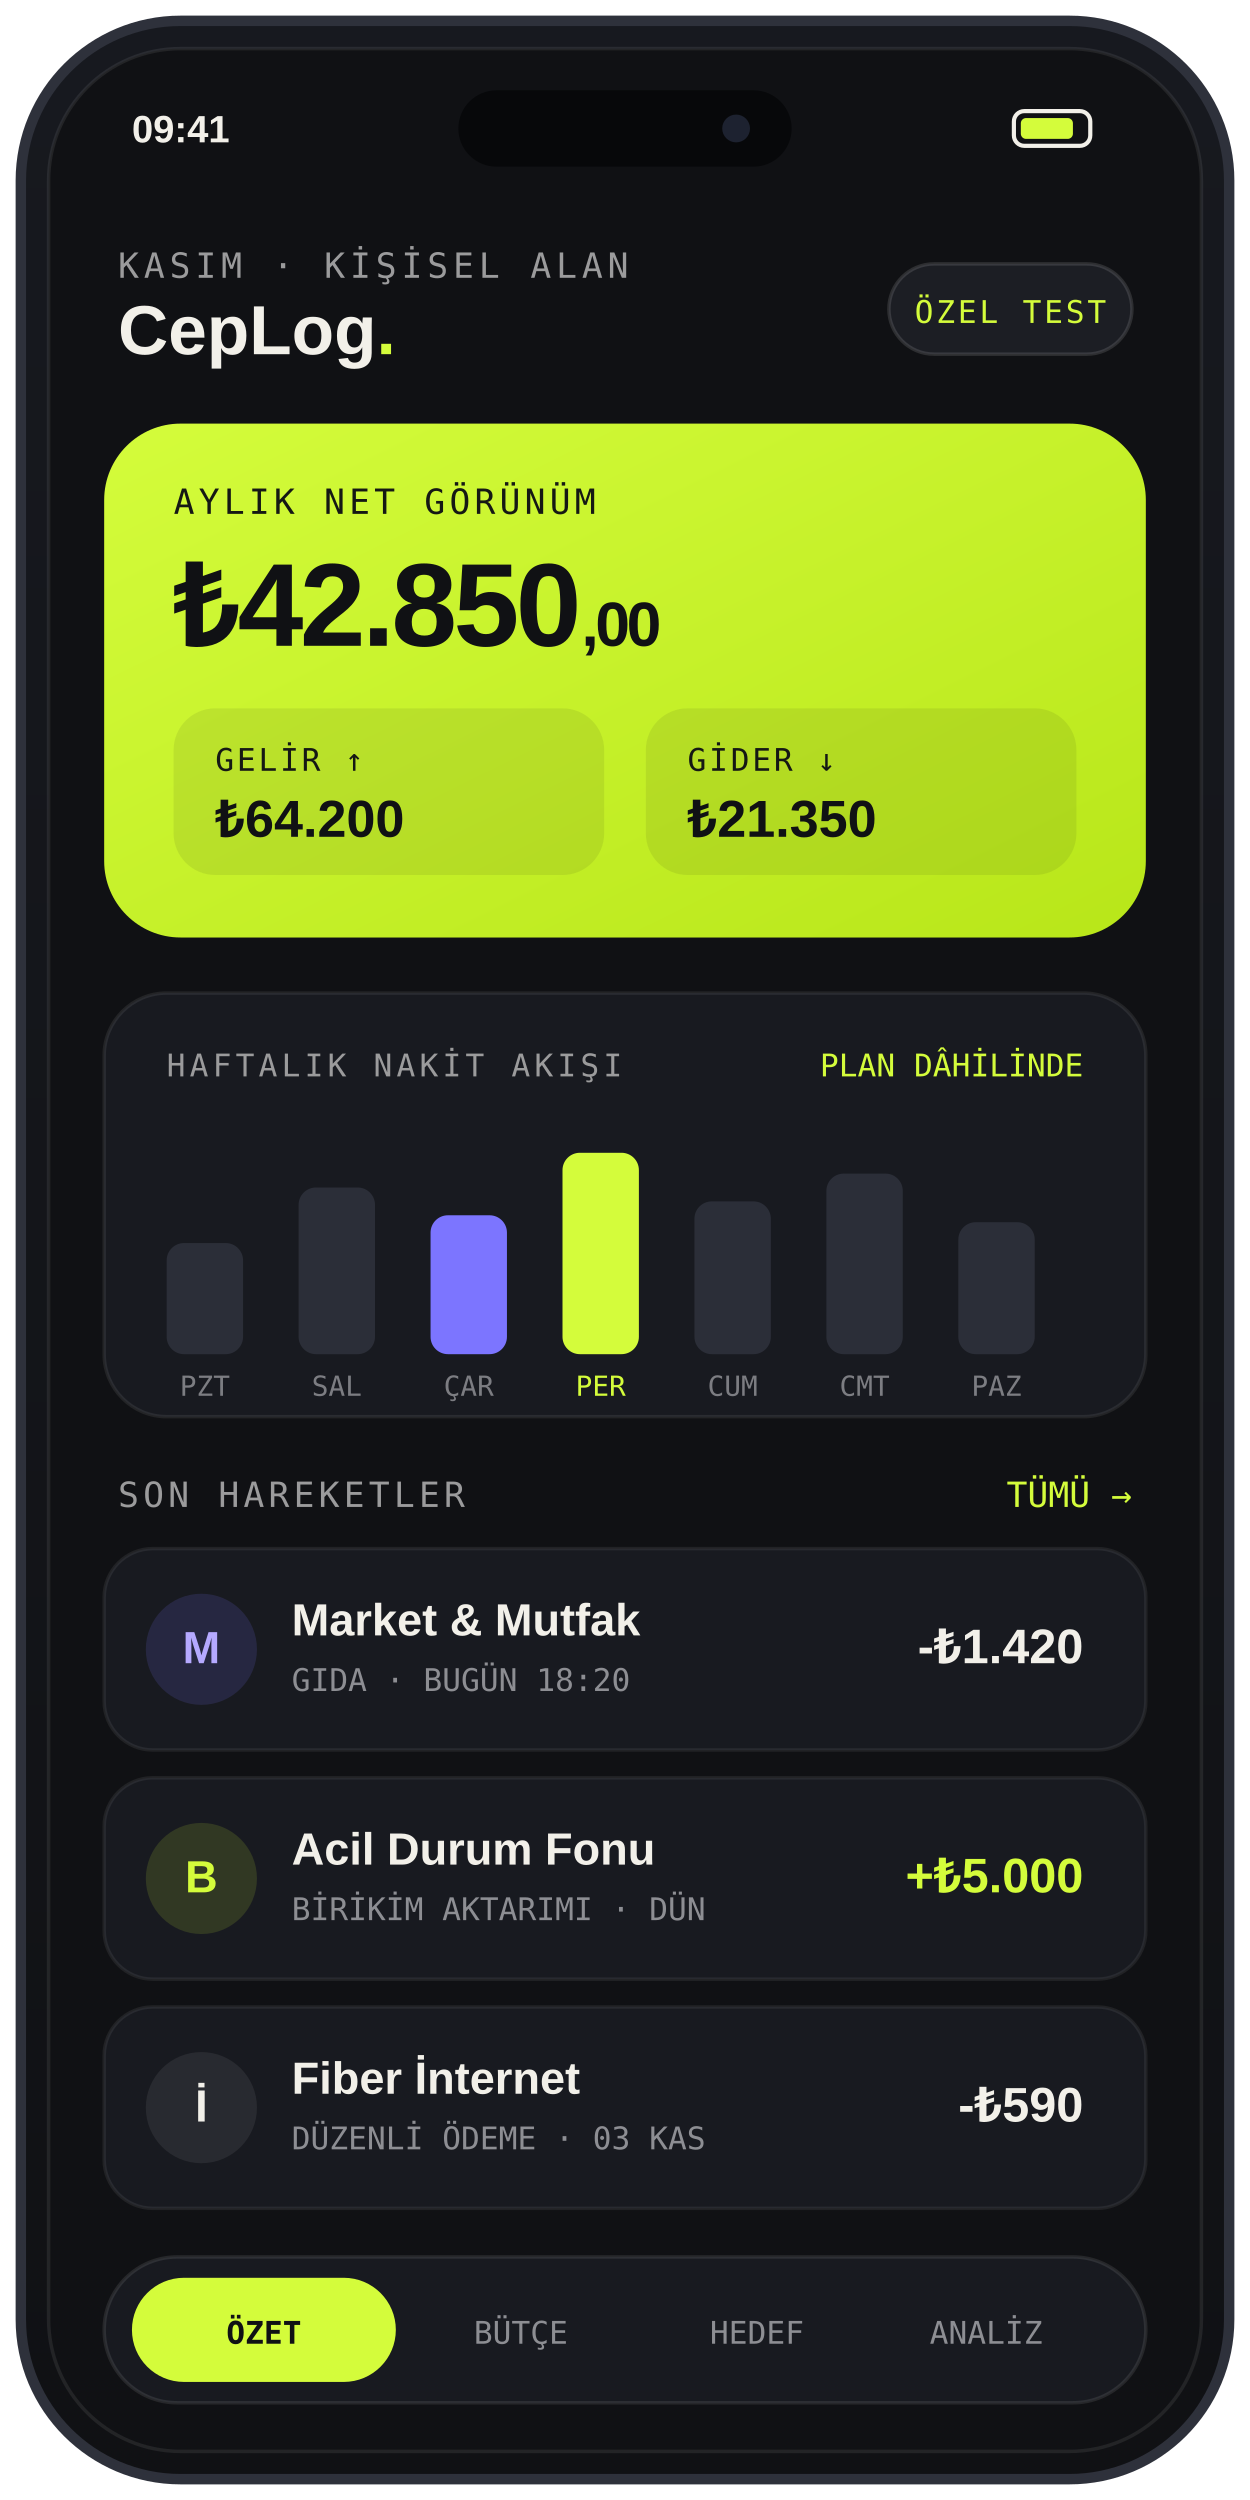
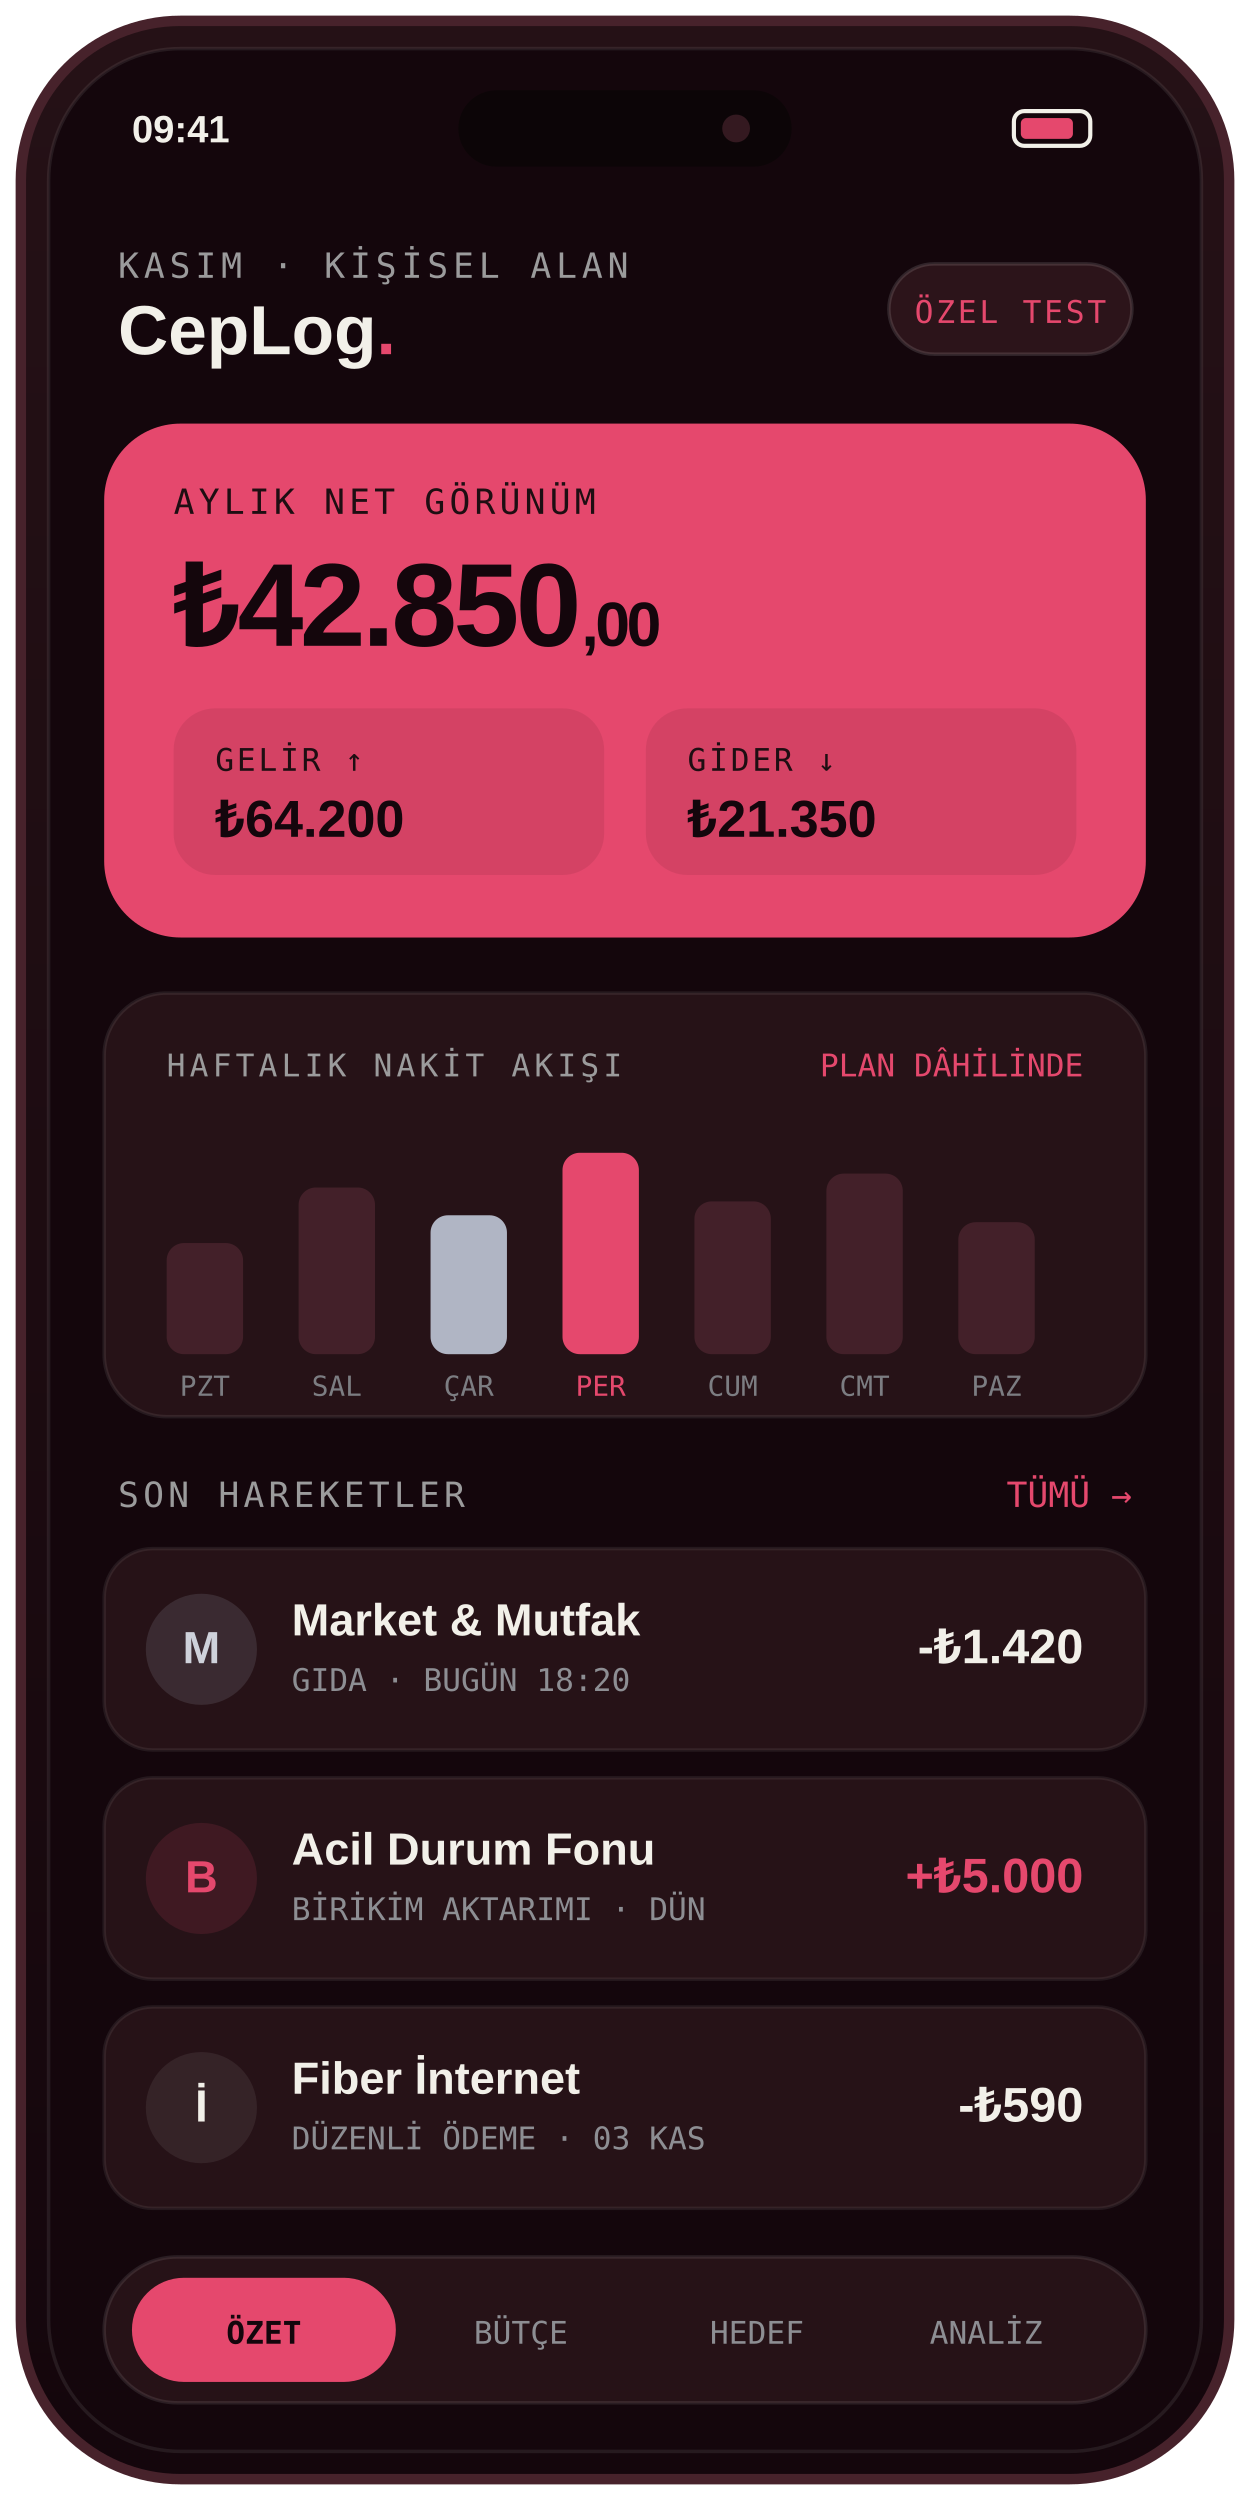
<svg xmlns="http://www.w3.org/2000/svg" viewBox="0 0 360 720" role="img" aria-labelledby="p1-title p1-desc">
  <defs>
    <linearGradient id="p1-bg" x1="0" y1="0" x2="0" y2="1">
-       <stop offset="0%" stop-color="#17191f" />
-       <stop offset="100%" stop-color="#101114" />
+       <stop offset="0%" stop-color="#251116" />
+       <stop offset="100%" stop-color="#14060c" />
    </linearGradient>
    <linearGradient id="p1-card" x1="0" y1="0" x2="1" y2="1">
-       <stop offset="0%" stop-color="#d4fc3b" />
-       <stop offset="100%" stop-color="#b8e619" />
+       <stop offset="0%" stop-color="#e5486d" />
+       <stop offset="100%" stop-color="#e5486d" />
    </linearGradient>
  </defs>
-   <rect x="6" y="6" width="348" height="708" rx="46" fill="url(#p1-bg)" stroke="#2e313b" stroke-width="3" />
-   <rect x="14" y="14" width="332" height="692" rx="38" fill="#101114" stroke="#ffffff14" stroke-width="1" />
-   <rect x="132" y="26" width="96" height="22" rx="11" fill="#07080a" />
-   <circle cx="212" cy="37" r="4" fill="#1d2230" />
-   <text x="38" y="41" fill="#f2f0e9" font-family="Manrope, Arial, sans-serif" font-size="11" font-weight="700">09:41</text>
+   <rect x="6" y="6" width="348" height="708" rx="46" fill="url(#p1-bg)" stroke="#47222b" stroke-width="3" />
+   <rect x="14" y="14" width="332" height="692" rx="38" fill="#14060c" stroke="#ffffff14" stroke-width="1" />
+   <rect x="132" y="26" width="96" height="22" rx="11" fill="#0c0507" />
+   <circle cx="212" cy="37" r="4" fill="#341920" />
+   <text x="38" y="41" fill="#f2f0e9" font-family="Montserrat, Arial, sans-serif" font-size="11" font-weight="700">09:41</text>
  <rect x="292" y="32" width="22" height="10" rx="3" fill="none" stroke="#f2f0e9" stroke-width="1.2" />
-   <rect x="294" y="34" width="15" height="6" rx="1.5" fill="#d4fc3b" />
-   <text x="34" y="80" fill="#9b9b9c" font-family="DM Mono, monospace" font-size="10" letter-spacing="1.4">KASIM · KİŞİSEL ALAN</text>
-   <text x="34" y="102" fill="#f2f0e9" font-family="Space Grotesk, Arial, sans-serif" font-size="20" font-weight="700">CepLog<tspan fill="#d4fc3b">.</tspan>
+   <rect x="294" y="34" width="15" height="6" rx="1.5" fill="#e5486d" />
+   <text x="34" y="80" fill="#9b9b9c" font-family="Montserrat, monospace" font-size="10" letter-spacing="1.4">KASIM · KİŞİSEL ALAN</text>
+   <text x="34" y="102" fill="#f2f0e9" font-family="Montserrat, Arial, sans-serif" font-size="20" font-weight="700">CepLog<tspan fill="#e5486d">.</tspan>
  </text>
-   <rect x="256" y="76" width="70" height="26" rx="13" fill="#1c1e24" stroke="#ffffff1f" />
-   <text x="291" y="93" text-anchor="middle" fill="#d4fc3b" font-family="DM Mono, monospace" font-size="9" letter-spacing="0.8">ÖZEL TEST</text>
+   <rect x="256" y="76" width="70" height="26" rx="13" fill="#2c141a" stroke="#ffffff1f" />
+   <text x="291" y="93" text-anchor="middle" fill="#e5486d" font-family="Montserrat, monospace" font-size="9" letter-spacing="0.8">ÖZEL TEST</text>
  <rect x="30" y="122" width="300" height="148" rx="22" fill="url(#p1-card)" />
-   <text x="50" y="148" fill="#151814" font-family="DM Mono, monospace" font-size="10" font-weight="500" letter-spacing="1.2">AYLIK NET GÖRÜNÜM</text>
-   <text x="50" y="186" fill="#101114" font-family="Space Grotesk, Arial, sans-serif" font-size="34" font-weight="700" letter-spacing="-1">₺42.850<tspan font-size="18" font-weight="600">,00</tspan>
+   <text x="50" y="148" fill="#1e0e12" font-family="Montserrat, monospace" font-size="10" font-weight="500" letter-spacing="1.2">AYLIK NET GÖRÜNÜM</text>
+   <text x="50" y="186" fill="#14060c" font-family="Montserrat, Arial, sans-serif" font-size="34" font-weight="700" letter-spacing="-1">₺42.850<tspan font-size="18" font-weight="600">,00</tspan>
  </text>
-   <rect x="50" y="204" width="124" height="48" rx="12" fill="#10111414" />
-   <text x="62" y="222" fill="#151814" font-family="DM Mono, monospace" font-size="9" letter-spacing="0.8">GELİR ↑</text>
-   <text x="62" y="241" fill="#101114" font-family="Space Grotesk, Arial, sans-serif" font-size="15" font-weight="700">₺64.200</text>
-   <rect x="186" y="204" width="124" height="48" rx="12" fill="#10111414" />
-   <text x="198" y="222" fill="#151814" font-family="DM Mono, monospace" font-size="9" letter-spacing="0.8">GİDER ↓</text>
-   <text x="198" y="241" fill="#101114" font-family="Space Grotesk, Arial, sans-serif" font-size="15" font-weight="700">₺21.350</text>
-   <rect x="30" y="286" width="300" height="122" rx="18" fill="#181a20" stroke="#ffffff14" />
-   <text x="48" y="310" fill="#9b9b9c" font-family="DM Mono, monospace" font-size="9" letter-spacing="1.2">HAFTALIK NAKİT AKIŞI</text>
-   <text x="312" y="310" text-anchor="end" fill="#d4fc3b" font-family="DM Mono, monospace" font-size="9">PLAN DÂHİLİNDE</text>
+   <rect x="50" y="204" width="124" height="48" rx="12" fill="#14060c14" />
+   <text x="62" y="222" fill="#1e0e12" font-family="Montserrat, monospace" font-size="9" letter-spacing="0.8">GELİR ↑</text>
+   <text x="62" y="241" fill="#14060c" font-family="Montserrat, Arial, sans-serif" font-size="15" font-weight="700">₺64.200</text>
+   <rect x="186" y="204" width="124" height="48" rx="12" fill="#14060c14" />
+   <text x="198" y="222" fill="#1e0e12" font-family="Montserrat, monospace" font-size="9" letter-spacing="0.8">GİDER ↓</text>
+   <text x="198" y="241" fill="#14060c" font-family="Montserrat, Arial, sans-serif" font-size="15" font-weight="700">₺21.350</text>
+   <rect x="30" y="286" width="300" height="122" rx="18" fill="#261217" stroke="#ffffff14" />
+   <text x="48" y="310" fill="#9b9b9c" font-family="Montserrat, monospace" font-size="9" letter-spacing="1.2">HAFTALIK NAKİT AKIŞI</text>
+   <text x="312" y="310" text-anchor="end" fill="#e5486d" font-family="Montserrat, monospace" font-size="9">PLAN DÂHİLİNDE</text>
  <g transform="translate(48,324)">
-     <rect x="0" y="34" width="22" height="32" rx="5" fill="#2b2e38" />
-     <rect x="38" y="18" width="22" height="48" rx="5" fill="#2b2e38" />
-     <rect x="76" y="26" width="22" height="40" rx="5" fill="#7c75ff" />
-     <rect x="114" y="8" width="22" height="58" rx="5" fill="#d4fc3b" />
-     <rect x="152" y="22" width="22" height="44" rx="5" fill="#2b2e38" />
-     <rect x="190" y="14" width="22" height="52" rx="5" fill="#2b2e38" />
-     <rect x="228" y="28" width="22" height="38" rx="5" fill="#2b2e38" />
-     <text x="11" y="78" text-anchor="middle" fill="#7c7d82" font-family="DM Mono, monospace" font-size="8">PZT</text>
-     <text x="49" y="78" text-anchor="middle" fill="#7c7d82" font-family="DM Mono, monospace" font-size="8">SAL</text>
-     <text x="87" y="78" text-anchor="middle" fill="#7c7d82" font-family="DM Mono, monospace" font-size="8">ÇAR</text>
-     <text x="125" y="78" text-anchor="middle" fill="#d4fc3b" font-family="DM Mono, monospace" font-size="8">PER</text>
-     <text x="163" y="78" text-anchor="middle" fill="#7c7d82" font-family="DM Mono, monospace" font-size="8">CUM</text>
-     <text x="201" y="78" text-anchor="middle" fill="#7c7d82" font-family="DM Mono, monospace" font-size="8">CMT</text>
-     <text x="239" y="78" text-anchor="middle" fill="#7c7d82" font-family="DM Mono, monospace" font-size="8">PAZ</text>
+     <rect x="0" y="34" width="22" height="32" rx="5" fill="#432029" />
+     <rect x="38" y="18" width="22" height="48" rx="5" fill="#432029" />
+     <rect x="76" y="26" width="22" height="40" rx="5" fill="#b0b5c4" />
+     <rect x="114" y="8" width="22" height="58" rx="5" fill="#e5486d" />
+     <rect x="152" y="22" width="22" height="44" rx="5" fill="#432029" />
+     <rect x="190" y="14" width="22" height="52" rx="5" fill="#432029" />
+     <rect x="228" y="28" width="22" height="38" rx="5" fill="#432029" />
+     <text x="11" y="78" text-anchor="middle" fill="#7c7d82" font-family="Montserrat, monospace" font-size="8">PZT</text>
+     <text x="49" y="78" text-anchor="middle" fill="#7c7d82" font-family="Montserrat, monospace" font-size="8">SAL</text>
+     <text x="87" y="78" text-anchor="middle" fill="#7c7d82" font-family="Montserrat, monospace" font-size="8">ÇAR</text>
+     <text x="125" y="78" text-anchor="middle" fill="#e5486d" font-family="Montserrat, monospace" font-size="8">PER</text>
+     <text x="163" y="78" text-anchor="middle" fill="#7c7d82" font-family="Montserrat, monospace" font-size="8">CUM</text>
+     <text x="201" y="78" text-anchor="middle" fill="#7c7d82" font-family="Montserrat, monospace" font-size="8">CMT</text>
+     <text x="239" y="78" text-anchor="middle" fill="#7c7d82" font-family="Montserrat, monospace" font-size="8">PAZ</text>
  </g>
-   <text x="34" y="434" fill="#9b9b9c" font-family="DM Mono, monospace" font-size="10" letter-spacing="1.2">SON HAREKETLER</text>
-   <text x="326" y="434" text-anchor="end" fill="#d4fc3b" font-family="DM Mono, monospace" font-size="10">TÜMÜ →</text>
-   <rect x="30" y="446" width="300" height="58" rx="14" fill="#181a20" stroke="#ffffff12" />
-   <circle cx="58" cy="475" r="16" fill="#7c75ff26" />
-   <text x="58" y="479" text-anchor="middle" fill="#b5a9ff" font-family="Space Grotesk, Arial, sans-serif" font-size="13" font-weight="700">M</text>
-   <text x="84" y="471" fill="#f2f0e9" font-family="Manrope, Arial, sans-serif" font-size="13" font-weight="700">Market &amp; Mutfak</text>
-   <text x="84" y="487" fill="#8d8e93" font-family="DM Mono, monospace" font-size="9">GIDA · BUGÜN 18:20</text>
-   <text x="312" y="479" text-anchor="end" fill="#f2f0e9" font-family="Space Grotesk, Arial, sans-serif" font-size="14" font-weight="700">-₺1.420</text>
-   <rect x="30" y="512" width="300" height="58" rx="14" fill="#181a20" stroke="#ffffff12" />
-   <circle cx="58" cy="541" r="16" fill="#d4fc3b22" />
-   <text x="58" y="545" text-anchor="middle" fill="#d4fc3b" font-family="Space Grotesk, Arial, sans-serif" font-size="13" font-weight="700">B</text>
-   <text x="84" y="537" fill="#f2f0e9" font-family="Manrope, Arial, sans-serif" font-size="13" font-weight="700">Acil Durum Fonu</text>
-   <text x="84" y="553" fill="#8d8e93" font-family="DM Mono, monospace" font-size="9">BİRİKİM AKTARIMI · DÜN</text>
-   <text x="312" y="545" text-anchor="end" fill="#d4fc3b" font-family="Space Grotesk, Arial, sans-serif" font-size="14" font-weight="700">+₺5.000</text>
-   <rect x="30" y="578" width="300" height="58" rx="14" fill="#181a20" stroke="#ffffff12" />
+   <text x="34" y="434" fill="#9b9b9c" font-family="Montserrat, monospace" font-size="10" letter-spacing="1.2">SON HAREKETLER</text>
+   <text x="326" y="434" text-anchor="end" fill="#e5486d" font-family="Montserrat, monospace" font-size="10">TÜMÜ →</text>
+   <rect x="30" y="446" width="300" height="58" rx="14" fill="#261217" stroke="#ffffff12" />
+   <circle cx="58" cy="475" r="16" fill="#b0b5c426" />
+   <text x="58" y="479" text-anchor="middle" fill="#ced1da" font-family="Montserrat, Arial, sans-serif" font-size="13" font-weight="700">M</text>
+   <text x="84" y="471" fill="#f2f0e9" font-family="Montserrat, Arial, sans-serif" font-size="13" font-weight="700">Market &amp; Mutfak</text>
+   <text x="84" y="487" fill="#8d8e93" font-family="Montserrat, monospace" font-size="9">GIDA · BUGÜN 18:20</text>
+   <text x="312" y="479" text-anchor="end" fill="#f2f0e9" font-family="Montserrat, Arial, sans-serif" font-size="14" font-weight="700">-₺1.420</text>
+   <rect x="30" y="512" width="300" height="58" rx="14" fill="#261217" stroke="#ffffff12" />
+   <circle cx="58" cy="541" r="16" fill="#e5486d22" />
+   <text x="58" y="545" text-anchor="middle" fill="#e5486d" font-family="Montserrat, Arial, sans-serif" font-size="13" font-weight="700">B</text>
+   <text x="84" y="537" fill="#f2f0e9" font-family="Montserrat, Arial, sans-serif" font-size="13" font-weight="700">Acil Durum Fonu</text>
+   <text x="84" y="553" fill="#8d8e93" font-family="Montserrat, monospace" font-size="9">BİRİKİM AKTARIMI · DÜN</text>
+   <text x="312" y="545" text-anchor="end" fill="#e5486d" font-family="Montserrat, Arial, sans-serif" font-size="14" font-weight="700">+₺5.000</text>
+   <rect x="30" y="578" width="300" height="58" rx="14" fill="#261217" stroke="#ffffff12" />
  <circle cx="58" cy="607" r="16" fill="#ffffff12" />
-   <text x="58" y="611" text-anchor="middle" fill="#f2f0e9" font-family="Space Grotesk, Arial, sans-serif" font-size="13" font-weight="700">İ</text>
-   <text x="84" y="603" fill="#f2f0e9" font-family="Manrope, Arial, sans-serif" font-size="13" font-weight="700">Fiber İnternet</text>
-   <text x="84" y="619" fill="#8d8e93" font-family="DM Mono, monospace" font-size="9">DÜZENLİ ÖDEME · 03 KAS</text>
-   <text x="312" y="611" text-anchor="end" fill="#f2f0e9" font-family="Space Grotesk, Arial, sans-serif" font-size="14" font-weight="700">-₺590</text>
-   <rect x="30" y="650" width="300" height="42" rx="21" fill="#181a20" stroke="#ffffff18" />
-   <rect x="38" y="656" width="76" height="30" rx="15" fill="#d4fc3b" />
-   <text x="76" y="675" text-anchor="middle" fill="#101114" font-family="DM Mono, monospace" font-size="9" font-weight="700">ÖZET</text>
-   <text x="150" y="675" text-anchor="middle" fill="#8d8e93" font-family="DM Mono, monospace" font-size="9">BÜTÇE</text>
-   <text x="218" y="675" text-anchor="middle" fill="#8d8e93" font-family="DM Mono, monospace" font-size="9">HEDEF</text>
-   <text x="284" y="675" text-anchor="middle" fill="#8d8e93" font-family="DM Mono, monospace" font-size="9">ANALİZ</text>
+   <text x="58" y="611" text-anchor="middle" fill="#f2f0e9" font-family="Montserrat, Arial, sans-serif" font-size="13" font-weight="700">İ</text>
+   <text x="84" y="603" fill="#f2f0e9" font-family="Montserrat, Arial, sans-serif" font-size="13" font-weight="700">Fiber İnternet</text>
+   <text x="84" y="619" fill="#8d8e93" font-family="Montserrat, monospace" font-size="9">DÜZENLİ ÖDEME · 03 KAS</text>
+   <text x="312" y="611" text-anchor="end" fill="#f2f0e9" font-family="Montserrat, Arial, sans-serif" font-size="14" font-weight="700">-₺590</text>
+   <rect x="30" y="650" width="300" height="42" rx="21" fill="#261217" stroke="#ffffff18" />
+   <rect x="38" y="656" width="76" height="30" rx="15" fill="#e5486d" />
+   <text x="76" y="675" text-anchor="middle" fill="#14060c" font-family="Montserrat, monospace" font-size="9" font-weight="700">ÖZET</text>
+   <text x="150" y="675" text-anchor="middle" fill="#8d8e93" font-family="Montserrat, monospace" font-size="9">BÜTÇE</text>
+   <text x="218" y="675" text-anchor="middle" fill="#8d8e93" font-family="Montserrat, monospace" font-size="9">HEDEF</text>
+   <text x="284" y="675" text-anchor="middle" fill="#8d8e93" font-family="Montserrat, monospace" font-size="9">ANALİZ</text>
</svg>
